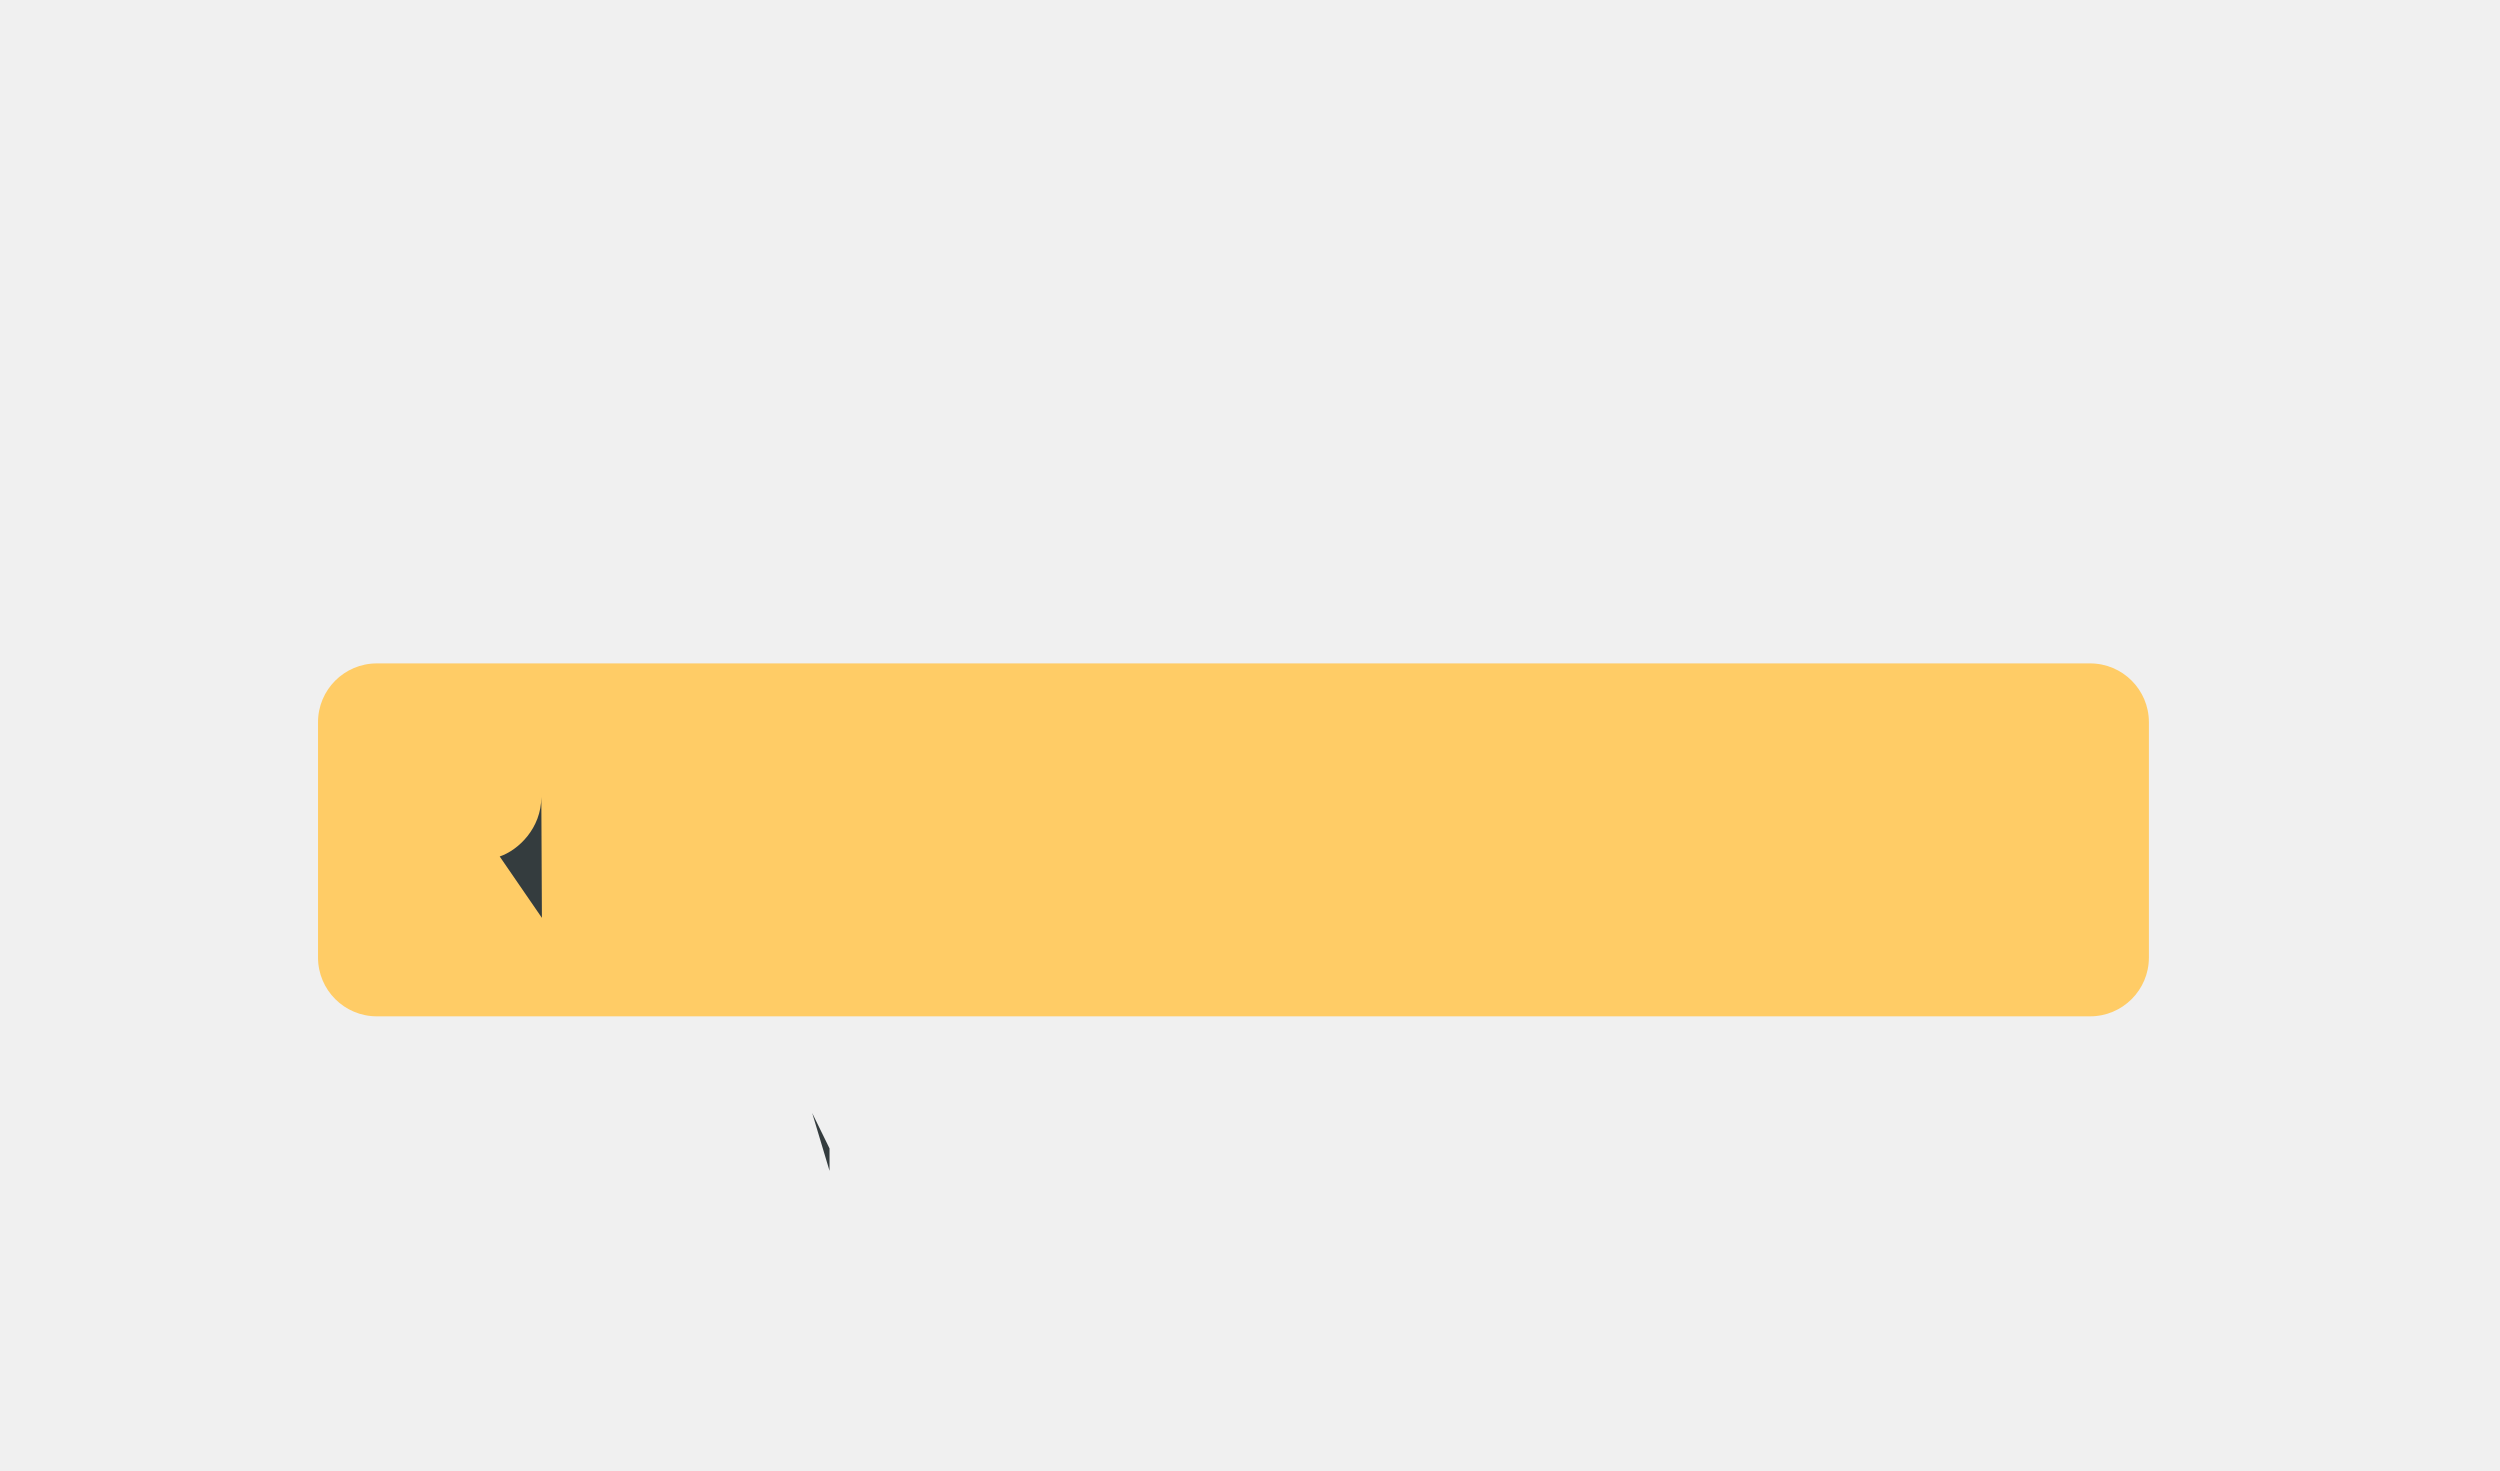
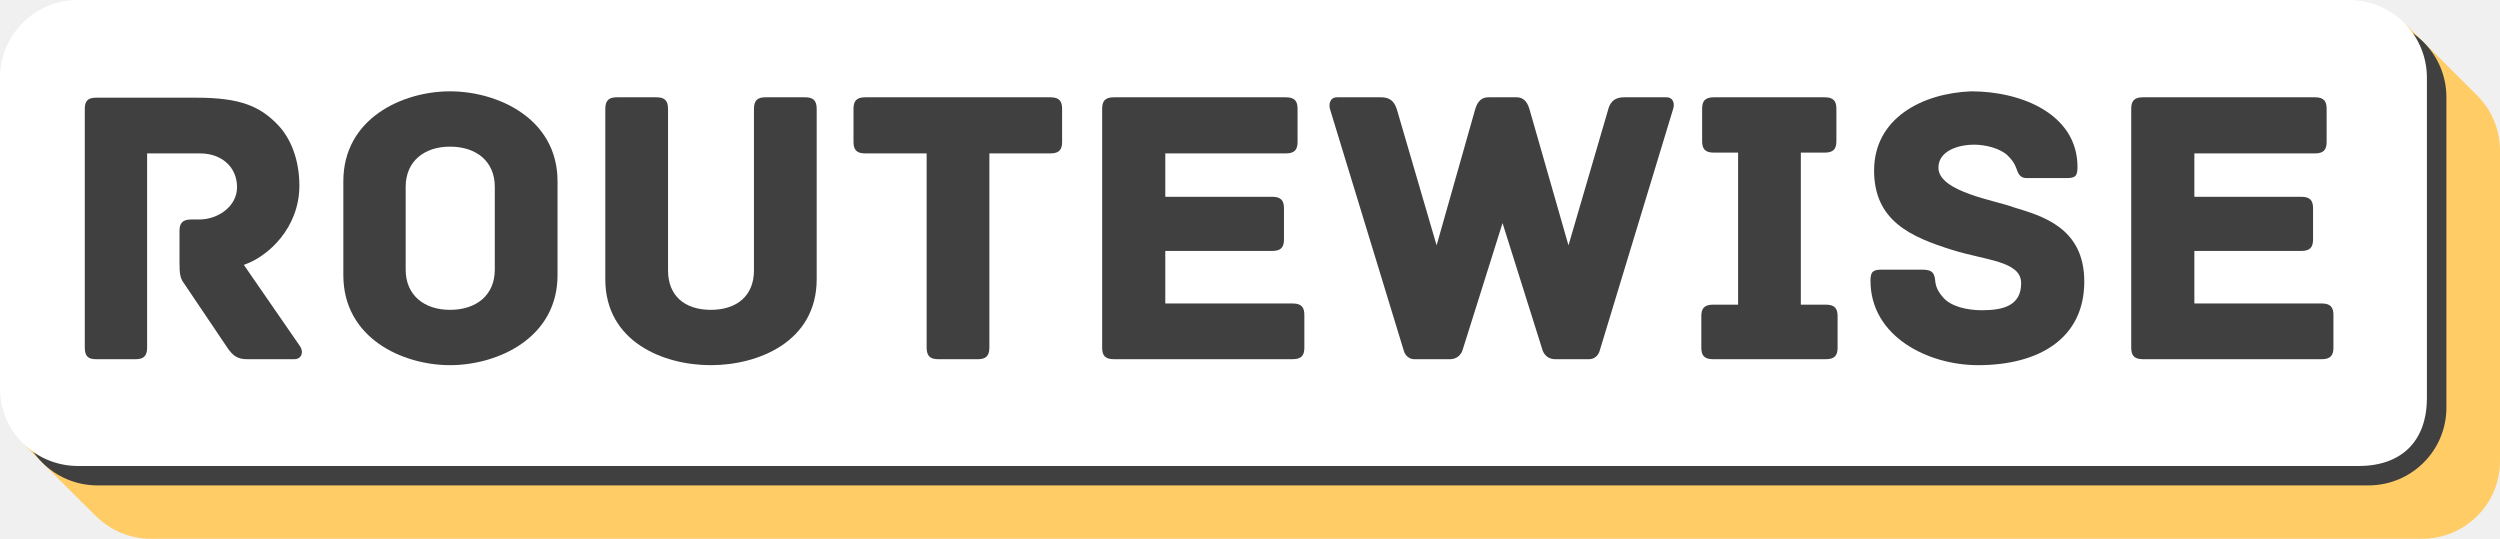
- <svg xmlns="http://www.w3.org/2000/svg" width="340" height="200" viewBox="0 0 340 200" preserveAspectRatio="xMidYMid meet">
-   <g fill="#343c3e" class="pmspacesvg" transform="translate(41.75,88.722)">
-     <rect data-gra="graph-name" fill="#FFCC66" x="1.5" y="1.5" width="249" height="48" rx="8" ry="8" />
-     <g data-gra="path-name" class="tp-name" fill="#343c3e" transform="translate(10,10)">
-       <g transform="scale(1)">
-         <g>
-           <path d="M24.96-1.3L19.22-9.65C21.75-10.51 24.88-13.48 24.88-17.75 ... Z" transform="translate(-3.01, 27.41)" />
-         </g>
-       </g>
-     </g>
-     <g data-gra="path-slogan" class="tp-slogan" fill="#343c3e" transform="translate(68.705,62.5)">
-       <g transform="scale(1,1)">
-         <g transform="scale(1)">
-           <path d="M2.35 0L2.35-3.05L-0.01-7.87 ... Z" transform="translate(0.012, 8.016)" />
-         </g>
-       </g>
-     </g>
-   </g>
+ <svg xmlns="http://www.w3.org/2000/svg" width="812" height="175" viewBox="0 0 812 175" fill="none">
+   <path d="M764.515 1.577H26.908C12.921 1.577 1.583 12.87 1.583 26.802V127.703C1.583 141.634 12.921 152.928 26.908 152.928H764.515C778.502 152.928 789.84 141.634 789.84 127.703V26.802C789.84 12.87 778.502 1.577 764.515 1.577Z" fill="#FFCC66" />
+   <path d="M766.098 3.153H28.491C14.504 3.153 3.166 14.447 3.166 28.378V129.279C3.166 143.211 14.504 154.505 28.491 154.505H766.098C780.084 154.505 791.423 143.211 791.423 129.279V28.378C791.423 14.447 780.084 3.153 766.098 3.153Z" fill="#FFCC66" />
+   <path d="M767.68 4.73H30.074C16.087 4.73 4.749 16.023 4.749 29.955V130.856C4.749 144.787 16.087 156.081 30.074 156.081H767.68C781.667 156.081 793.006 144.787 793.006 130.856V29.955C793.006 16.023 781.667 4.73 767.68 4.73Z" fill="#FFCC66" />
+   <path d="M769.263 6.306H31.657C17.67 6.306 6.331 17.6 6.331 31.532V132.432C6.331 146.364 17.67 157.658 31.657 157.658H769.263C783.25 157.658 794.589 146.364 794.589 132.432V31.532C794.589 17.6 783.25 6.306 769.263 6.306Z" fill="#FFCC66" />
+   <path d="M770.846 7.883H33.24C19.253 7.883 7.914 19.177 7.914 33.108V134.009C7.914 147.941 19.253 159.234 33.24 159.234H770.846C784.833 159.234 796.172 147.941 796.172 134.009V33.108C796.172 19.177 784.833 7.883 770.846 7.883Z" fill="#FFCC66" />
+   <path d="M772.429 9.459H34.823C20.836 9.459 9.497 20.753 9.497 34.685V135.586C9.497 149.517 20.836 160.811 34.823 160.811H772.429C786.416 160.811 797.754 149.517 797.754 135.586V34.685C797.754 20.753 786.416 9.459 772.429 9.459Z" fill="#FFCC66" />
+   <path d="M774.012 11.036H36.406C22.419 11.036 11.08 22.33 11.08 36.261V137.162C11.08 151.094 22.419 162.387 36.406 162.387H774.012C787.999 162.387 799.337 151.094 799.337 137.162V36.261C799.337 22.33 787.999 11.036 774.012 11.036Z" fill="#FFCC66" />
+   <path d="M775.595 12.613H37.988C24.001 12.613 12.663 23.906 12.663 37.838V138.739C12.663 152.67 24.001 163.964 37.988 163.964H775.595C789.581 163.964 800.92 152.67 800.92 138.739V37.838C800.92 23.906 789.581 12.613 775.595 12.613Z" fill="#FFCC66" />
+   <path d="M777.177 14.189H39.571C25.584 14.189 14.246 25.483 14.246 39.414V140.315C14.246 154.247 25.584 165.541 39.571 165.541H777.177C791.164 165.541 802.503 154.247 802.503 140.315V39.414C802.503 25.483 791.164 14.189 777.177 14.189Z" fill="#FFCC66" />
+   <path d="M778.76 15.766H41.154C27.167 15.766 15.829 27.059 15.829 40.991V141.892C15.829 155.823 27.167 167.117 41.154 167.117H778.76C792.747 167.117 804.086 155.823 804.086 141.892V40.991C804.086 27.059 792.747 15.766 778.76 15.766Z" fill="#FFCC66" />
+   <path d="M780.343 17.342H42.737C28.75 17.342 17.411 28.636 17.411 42.568V143.468C17.411 157.4 28.75 168.694 42.737 168.694H780.343C794.33 168.694 805.669 157.4 805.669 143.468V42.568C805.669 28.636 794.33 17.342 780.343 17.342Z" fill="#FFCC66" />
+   <path d="M781.926 18.919H44.32C30.333 18.919 18.994 30.213 18.994 44.144V145.045C18.994 158.977 30.333 170.27 44.32 170.27H781.926C795.913 170.27 807.251 158.977 807.251 145.045V44.144C807.251 30.213 795.913 18.919 781.926 18.919Z" fill="#FFCC66" />
+   <path d="M783.509 20.495H45.903C31.916 20.495 20.577 31.789 20.577 45.721V146.622C20.577 160.553 31.916 171.847 45.903 171.847H783.509C797.496 171.847 808.834 160.553 808.834 146.622V45.721C808.834 31.789 797.496 20.495 783.509 20.495Z" fill="#FFCC66" />
+   <path d="M785.092 22.072H47.485C33.498 22.072 22.16 33.366 22.16 47.297V148.198C22.16 162.13 33.498 173.423 47.485 173.423H785.092C799.079 173.423 810.417 162.13 810.417 148.198V47.297C810.417 33.366 799.079 22.072 785.092 22.072Z" fill="#FFCC66" />
+   <path d="M786.674 23.649H49.068C35.081 23.649 23.743 34.942 23.743 48.874V149.775C23.743 163.706 35.081 175 49.068 175H786.674C800.661 175 812 163.706 812 149.775V48.874C812 34.942 800.661 23.649 786.674 23.649Z" fill="#FFCC66" />
+   <path d="M769.263 6.306H31.657C17.67 6.306 6.331 17.6 6.331 31.532V132.432C6.331 146.364 17.67 157.658 31.657 157.658H769.263C783.25 157.658 794.589 146.364 794.589 132.432V31.532C794.589 17.6 783.25 6.306 769.263 6.306Z" fill="#404040" />
+   <path d="M762.932 0H25.326C11.339 0 0 11.294 0 25.225V126.126C0 140.058 11.339 151.351 25.326 151.351H766.098C780.084 151.351 788.257 143.211 788.257 129.279V25.225C788.257 11.294 776.919 0 762.932 0Z" fill="white" />
+   <path d="M97.497 112.53C98.665 114.34 98.016 116.667 95.55 116.667H80.235C77.12 116.667 75.562 115.503 73.745 112.788L59.727 91.974C58.559 90.423 58.3 89.001 58.3 85.381V75.039C58.3 72.712 59.078 71.29 62.063 71.29H64.659C71.019 71.29 76.99 66.894 76.99 60.818C76.99 54.096 71.798 49.829 65.049 49.829H47.786V112.918C47.786 115.891 46.358 116.667 44.022 116.667H31.173C28.836 116.667 27.538 115.891 27.538 112.918V35.479C27.538 33.152 28.187 31.73 31.173 31.73H63.881C78.028 31.73 84.258 34.574 89.71 40.004C94.512 44.658 97.237 52.027 97.237 60.301C97.237 73.875 87.243 83.313 79.196 86.028L97.497 112.53Z" fill="#404040" />
+   <path d="M181.086 89.389C181.086 109.815 161.617 118.606 146.172 118.606C130.726 118.606 111.517 109.815 111.517 89.389V58.879C111.517 38.453 130.726 29.662 146.172 29.662C161.617 29.662 181.086 38.453 181.086 58.879V89.389ZM160.709 60.689C160.709 52.415 154.738 47.632 146.172 47.632C137.735 47.632 131.765 52.415 131.765 60.689V87.579C131.765 95.853 137.735 100.636 146.172 100.636C154.738 100.636 160.709 95.853 160.709 87.579V60.689Z" fill="#404040" />
+   <path d="M261.497 31.601C263.833 31.601 265.261 32.377 265.261 35.35V90.681C265.261 110.978 246.311 118.606 230.866 118.606C215.42 118.606 196.6 110.978 196.6 90.681V35.35C196.6 32.377 198.028 31.601 200.364 31.601H213.214C215.55 31.601 216.978 32.377 216.978 35.35V87.837C216.978 95.982 222.3 100.636 230.866 100.636C239.432 100.636 244.884 95.982 244.884 87.837V35.35C244.884 32.377 246.311 31.601 248.648 31.601H261.497Z" fill="#404040" />
+   <path d="M341.207 31.601C344.193 31.601 344.972 33.023 344.972 35.35V46.08C344.972 48.407 344.193 49.829 341.207 49.829H321.349V112.918C321.349 115.891 319.921 116.667 317.585 116.667H304.736C302.399 116.667 300.972 115.891 300.972 112.918V49.829H280.983C277.998 49.829 277.219 48.407 277.219 46.08V35.35C277.219 33.023 277.998 31.601 280.983 31.601H341.207Z" fill="#404040" />
+   <path d="M419.891 98.568C422.876 98.568 423.655 99.99 423.655 102.317V112.918C423.655 115.245 422.876 116.667 419.891 116.667H361.743C358.758 116.667 357.979 115.245 357.979 112.918V35.35C357.979 33.023 358.758 31.601 361.743 31.601H417.684C420.669 31.601 421.448 33.023 421.448 35.35V46.08C421.448 48.407 420.669 49.829 417.684 49.829H378.487V63.921H413.271C416.256 63.921 417.035 65.343 417.035 67.67V77.754C417.035 80.081 416.256 81.503 413.271 81.503H378.487V98.568H419.891Z" fill="#404040" />
+   <path d="M541.241 31.601C543.578 31.601 543.967 33.799 543.448 35.35L519.566 113.952C519.566 113.952 518.917 116.667 516.061 116.667H505.159C501.784 116.667 501.005 113.693 501.005 113.693L488.026 72.453L475.047 113.693C475.047 113.693 474.268 116.667 470.893 116.667H459.472C456.616 116.667 455.967 113.952 455.967 113.952L431.955 35.35C431.566 33.799 431.955 31.601 434.292 31.601H448.569C452.463 31.601 453.242 34.187 453.761 35.738L466.61 79.693L479.07 35.738C479.59 33.928 480.498 31.601 483.483 31.601H492.569C495.424 31.601 496.333 33.928 496.852 35.738L509.442 79.693L522.292 35.738C522.681 34.187 523.59 31.601 527.483 31.601H541.241Z" fill="#404040" />
+   <path d="M593.086 98.955C596.071 98.955 596.85 100.377 596.85 102.704V112.918C596.85 115.245 596.071 116.667 593.086 116.667H556.354C553.369 116.667 552.59 115.245 552.59 112.918V102.704C552.59 100.377 553.369 98.955 556.354 98.955H564.531V49.571H556.614C553.629 49.571 552.85 48.149 552.85 45.822V35.35C552.85 33.023 553.629 31.601 556.614 31.601H592.696C595.682 31.601 596.46 33.023 596.46 35.35V45.822C596.46 48.149 595.682 49.571 592.696 49.571H584.909V98.955H593.086Z" fill="#404040" />
+   <path d="M653.873 67.282C663.218 70.126 676.976 73.875 676.976 91.457C676.976 109.815 662.439 118.606 642.451 118.606C626.227 118.606 607.536 109.298 607.536 91.199C607.536 88.225 608.315 87.579 611.3 87.579H623.89C626.876 87.579 628.303 87.967 628.563 91.199C628.693 92.879 629.342 94.56 631.029 96.499C633.625 99.602 638.946 100.765 643.749 100.765C650.758 100.765 656.469 99.214 656.469 91.974C656.469 84.735 644.917 84.605 633.884 81.115C620.775 76.978 608.705 71.807 608.705 55.388C608.705 38.582 624.02 30.308 640.244 29.662C656.728 29.662 674.769 37.16 674.769 54.225C674.769 57.328 673.991 57.845 671.005 57.845H658.286C655.82 57.845 655.43 56.035 654.781 54.354C654.262 53.061 653.613 52.027 652.056 50.476C649.589 48.149 644.917 46.985 641.023 46.985C636.74 46.985 629.601 48.666 629.601 54.483C629.601 62.369 648.681 65.213 653.873 67.282Z" fill="#404040" />
+   <path d="M754.134 98.568C757.119 98.568 757.898 99.99 757.898 102.317V112.918C757.898 115.245 757.119 116.667 754.134 116.667H695.987C693.001 116.667 692.223 115.245 692.223 112.918V35.35C692.223 33.023 693.001 31.601 695.987 31.601H751.927C754.913 31.601 755.692 33.023 755.692 35.35V46.08C755.692 48.407 754.913 49.829 751.927 49.829H712.73V63.921H747.515C750.5 63.921 751.279 65.343 751.279 67.67V77.754C751.279 80.081 750.5 81.503 747.515 81.503H712.73V98.568H754.134Z" fill="#404040" />
</svg>
